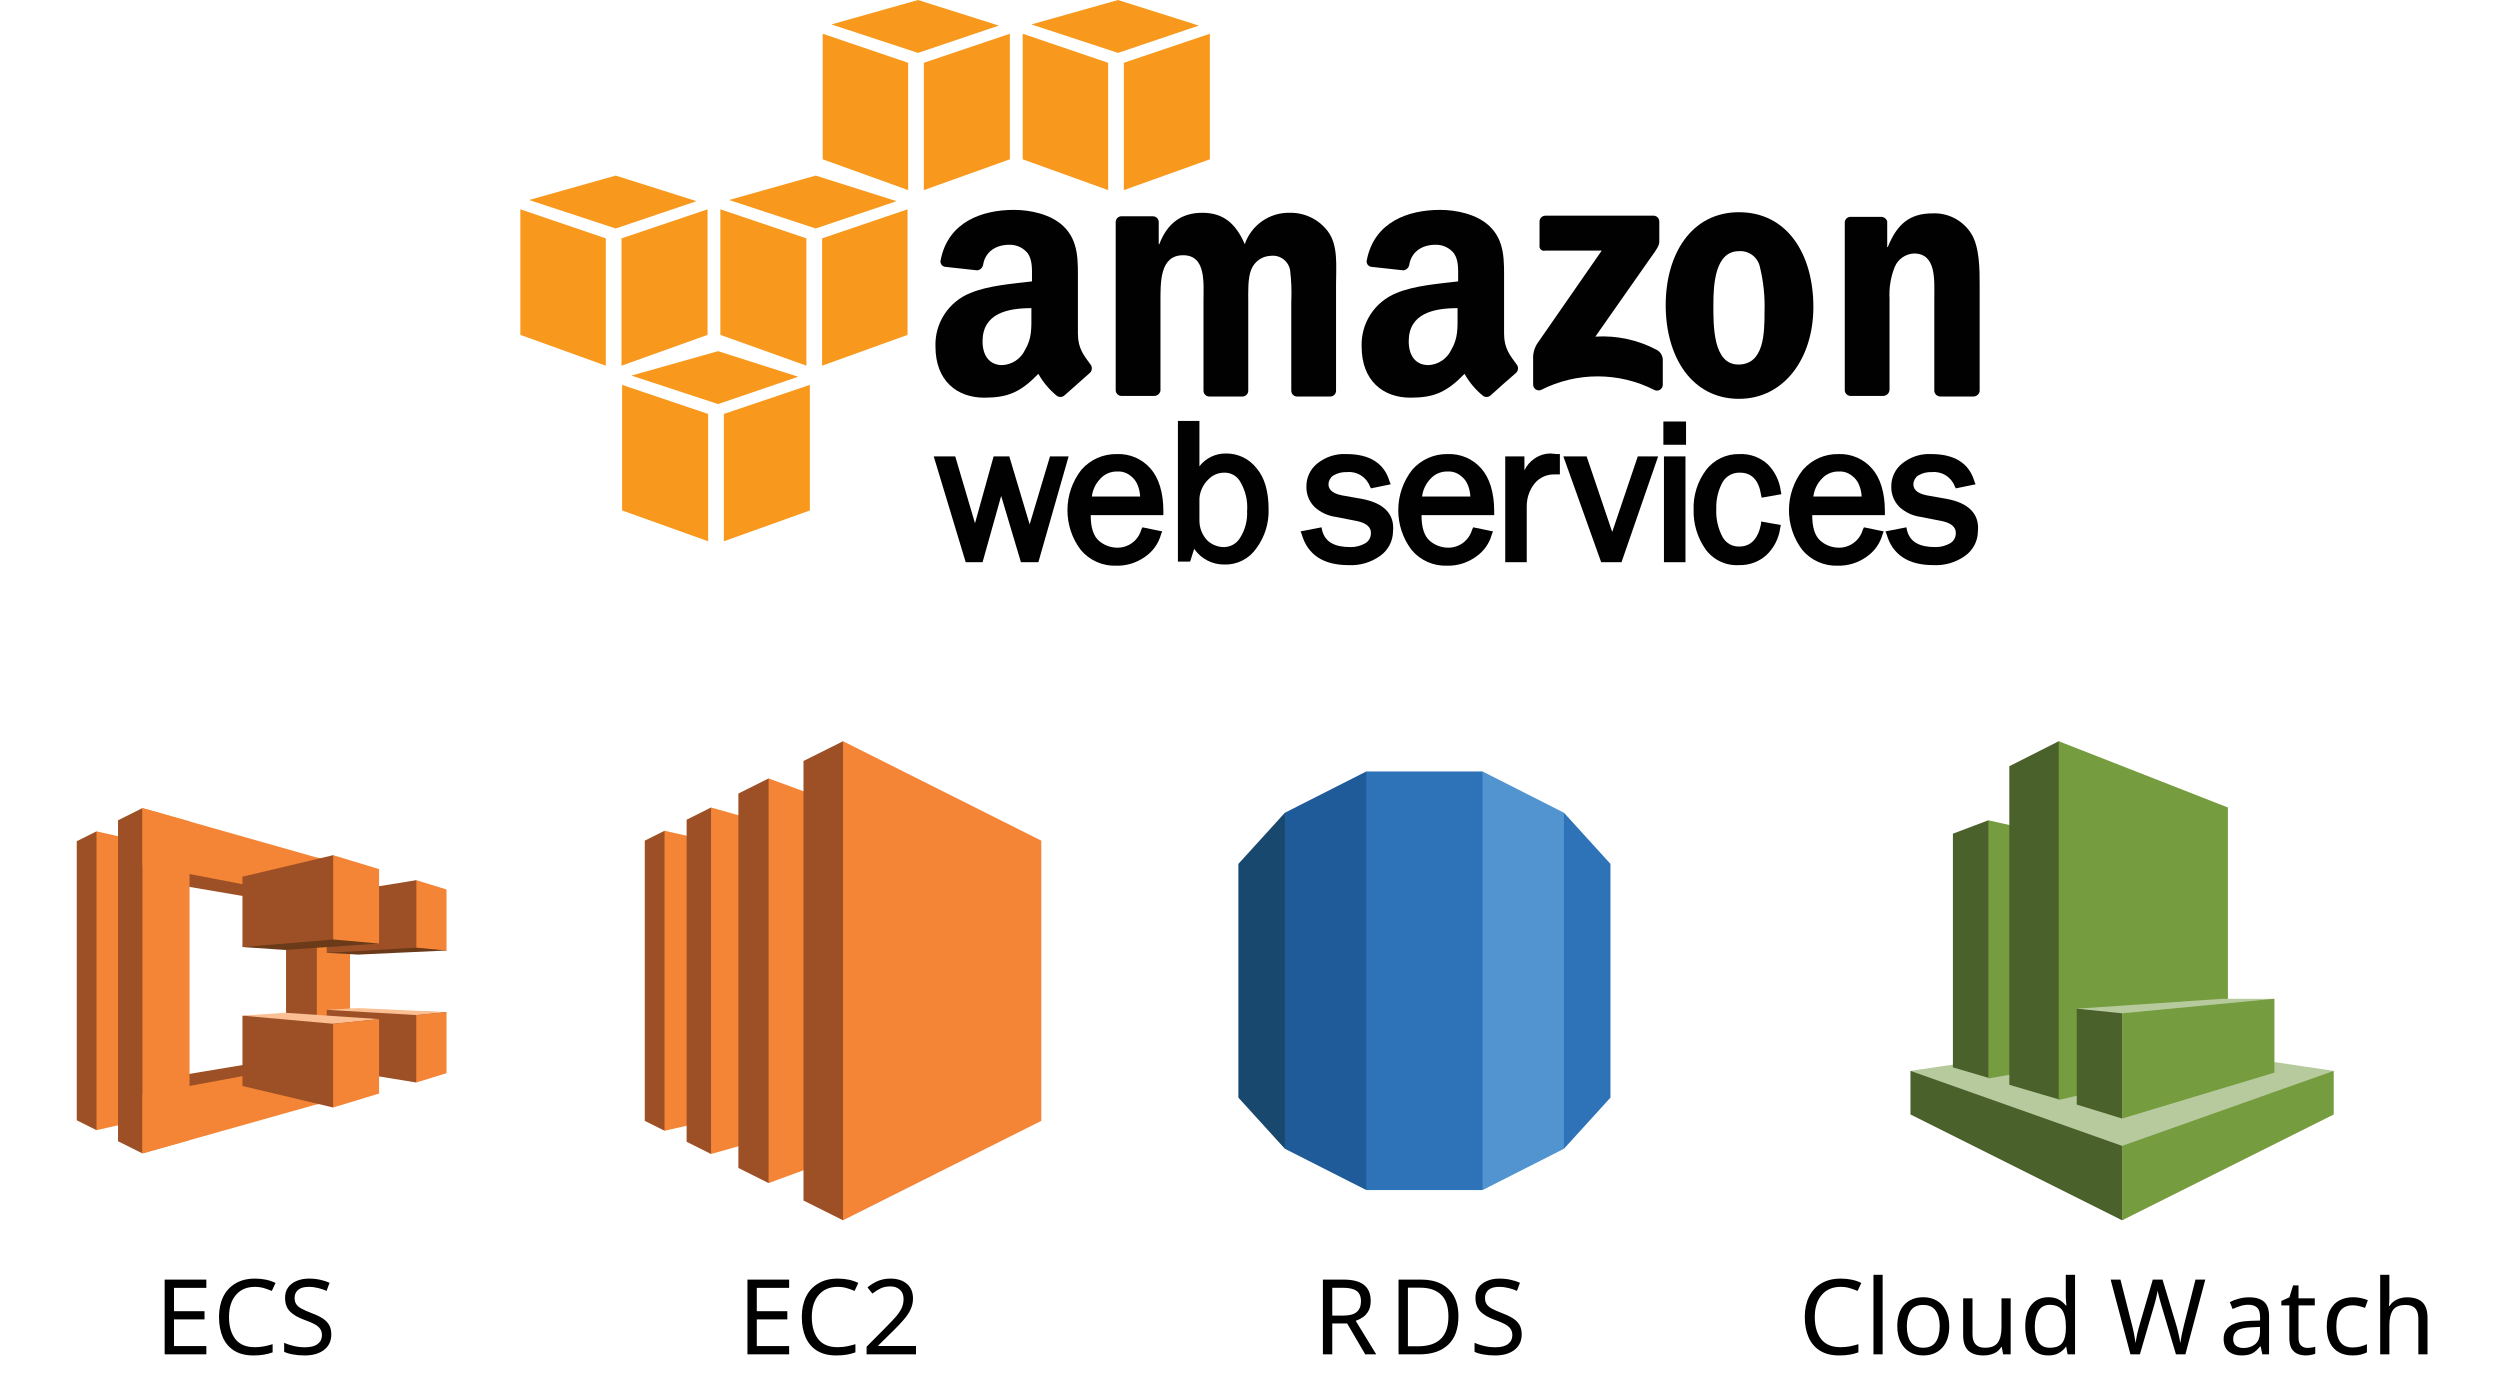
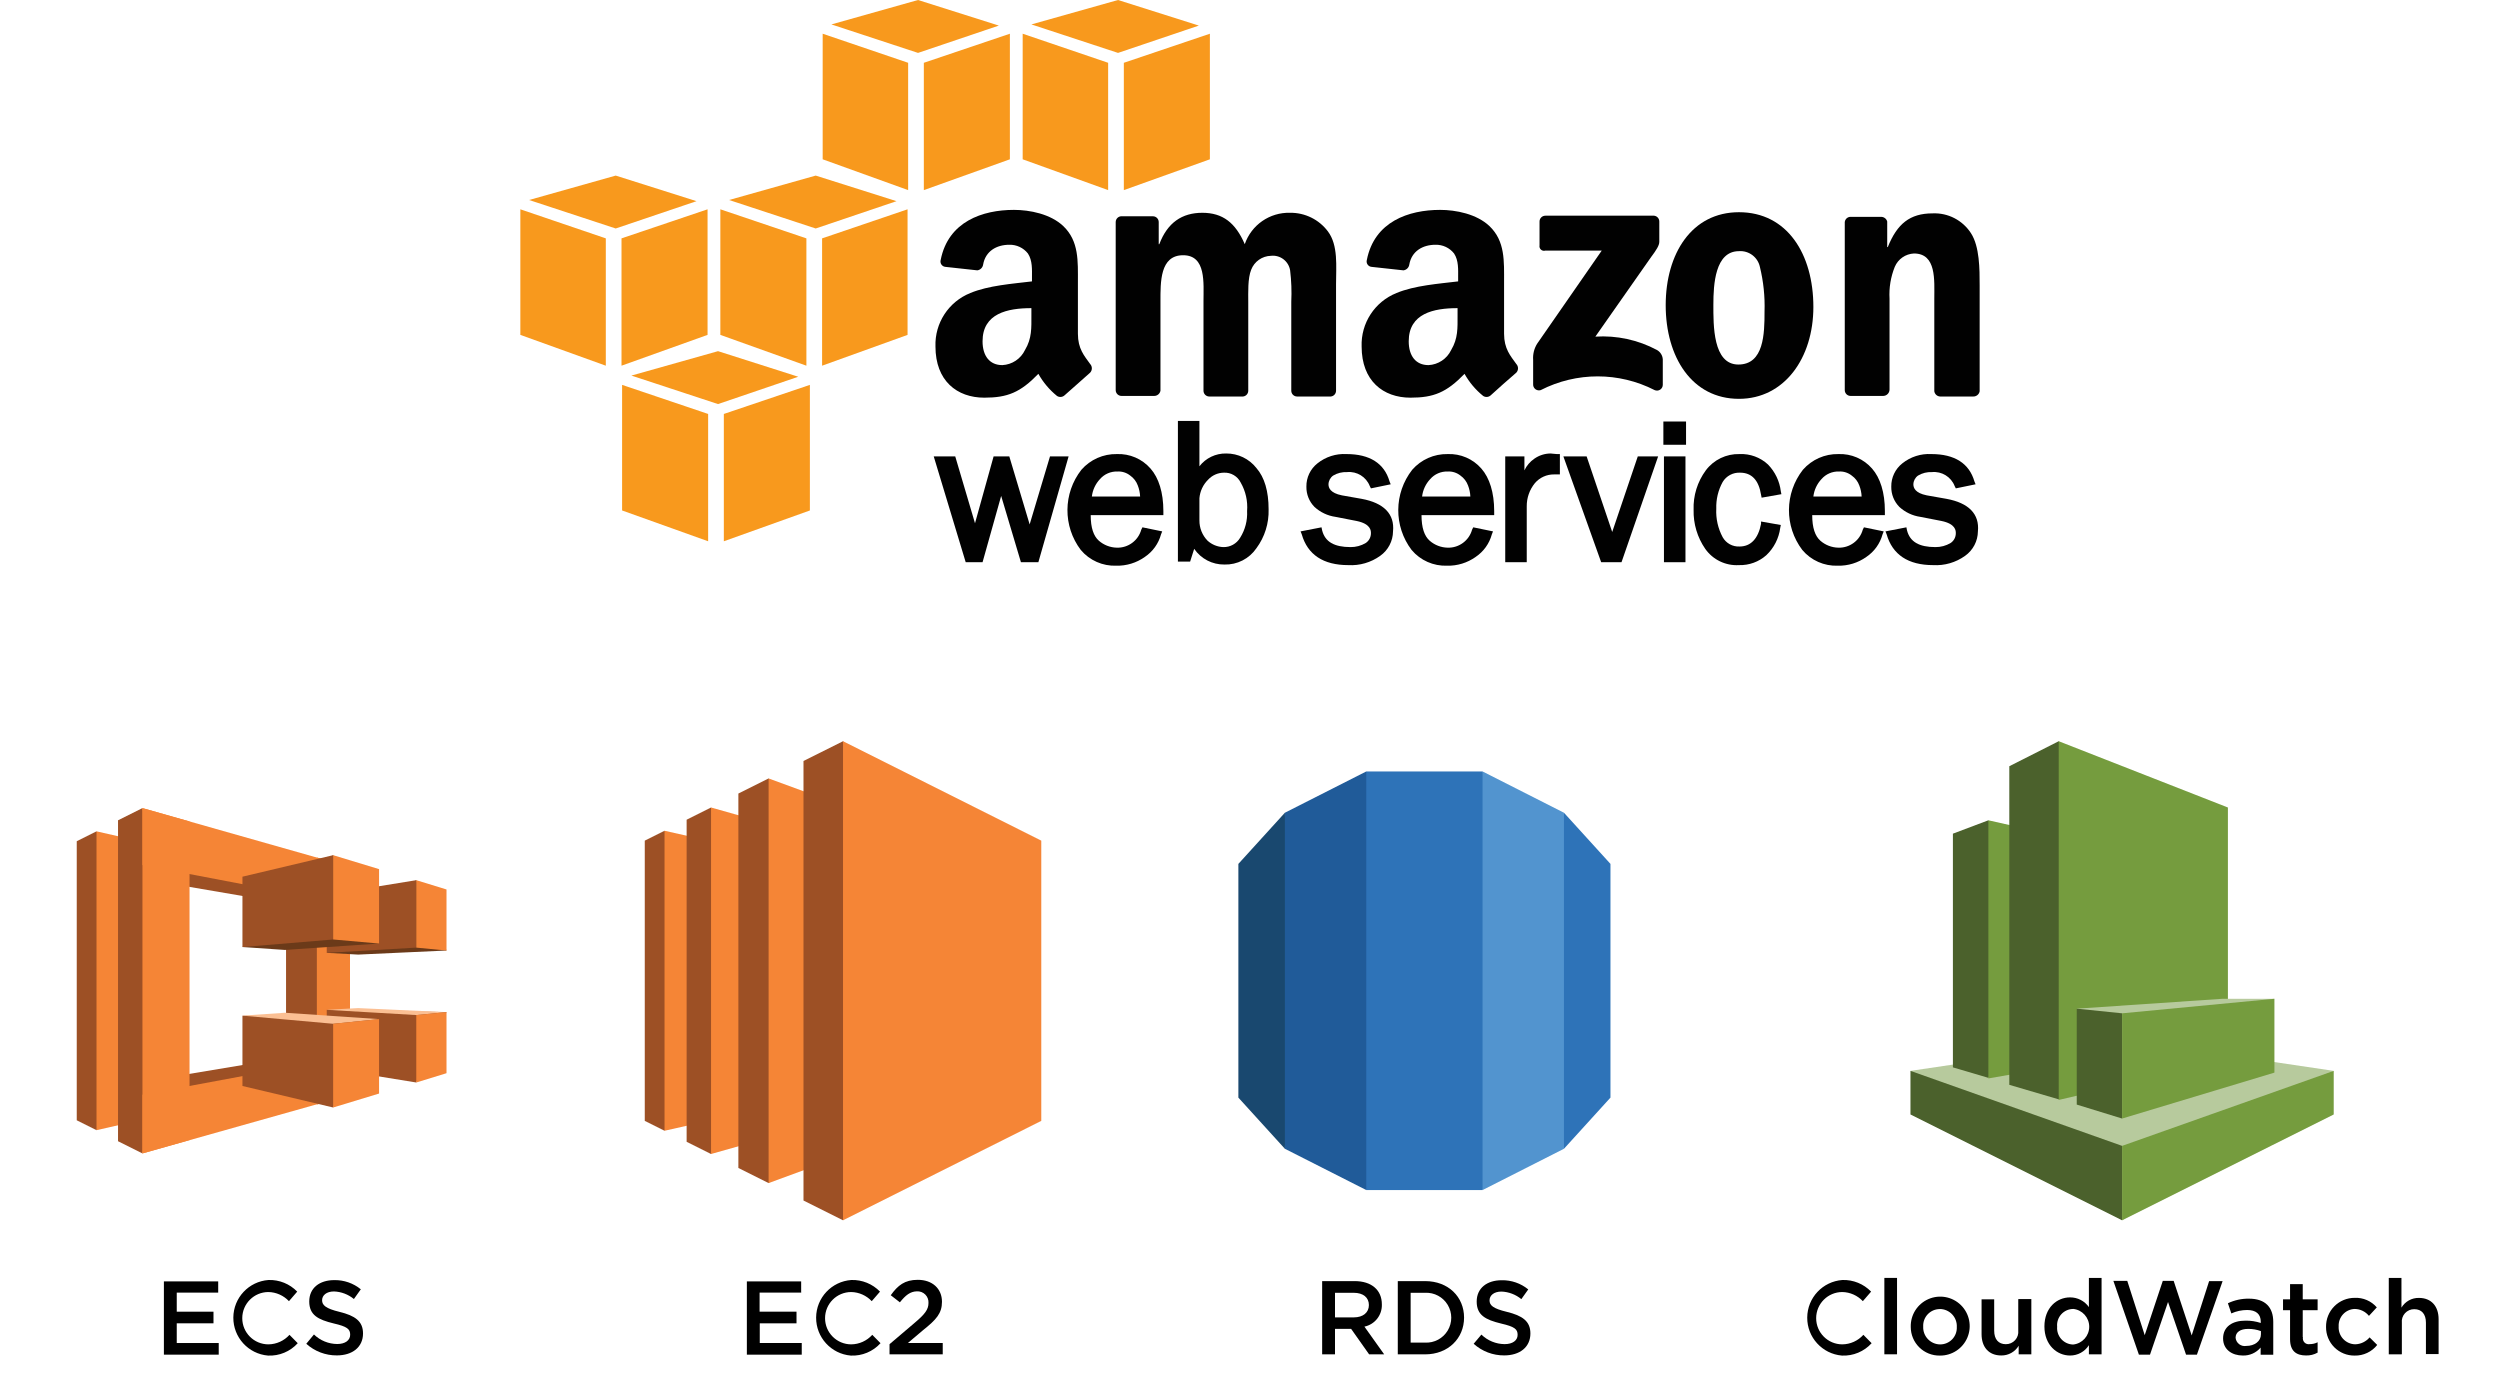
<svg xmlns="http://www.w3.org/2000/svg" id="Layer_1" data-name="Layer 1" viewBox="0 0 430 237.81">
-   <text transform="translate(26.57 232.95)" style="font-size:18px;font-family:Gotham HTF">ECS</text>
+   <path d="M37.53,222.33H30.4v3.28h6.32v2H30.4V231h7.22v2H28.19v-12.6h9.34v2Z" />
+   <path d="M46.1,233.16a6.52,6.52,0,0,1,.09-13,6.57,6.57,0,0,1,4.93,2l-1.42,1.64a5,5,0,0,0-3.53-1.57,4.5,4.5,0,0,0,0,9,4.94,4.94,0,0,0,3.62-1.64l1.42,1.44A6.5,6.5,0,0,1,46.1,233.16Z" />
+   <path d="M58.39,225.64c2.66,0.65,4.05,1.6,4.05,3.71,0,2.38-1.85,3.78-4.5,3.78a7.76,7.76,0,0,1-5.26-2L54,229.53a5.81,5.81,0,0,0,4,1.64c1.37,0,2.23-.63,2.23-1.6s-0.5-1.4-2.84-1.94c-2.68-.65-4.2-1.44-4.2-3.78s1.8-3.67,4.3-3.67a7,7,0,0,1,4.57,1.58l-1.19,1.67a5.72,5.72,0,0,0-3.42-1.3c-1.3,0-2.05.67-2.05,1.51S56,225.06,58.39,225.64Z" />
  <g id="Layer_1-2" data-name="Layer 1">
    <polygon points="16.6 142.99 13.2 144.69 13.2 192.69 16.6 194.39 30 169.69 16.6 142.99" style="fill:#9d5025" />
    <polygon points="27 151.59 32 144.49 54.5 154.49 49.2 155.39 27 151.59" style="fill:#9d5025" />
    <polygon points="23.1 186.29 28.6 193.89 54.5 182.69 49.5 181.89 23.1 186.29" style="fill:#9d5025" />
    <polygon points="24.5 192.59 16.6 194.39 16.6 142.99 24.5 144.79 24.5 192.59" style="fill:#f58536" />
    <polygon points="20.3 141.09 24.5 138.99 32.4 171.99 24.5 198.39 20.3 196.29 20.3 141.09" style="fill:#9d5025" />
    <polygon points="49.2 181.89 54.5 182.69 59.3 169.19 54.5 154.49 49.2 155.39 49.2 181.89" style="fill:#9d5025" />
    <polygon points="32.6 196.09 24.5 198.39 24.5 138.99 32.6 141.29 32.6 196.09" style="fill:#f58536" />
    <polygon points="60 181.69 24.5 188.29 24.5 198.39 60 188.39 60 181.69" style="fill:#f58536" />
    <polygon points="60.1 155.59 24.5 148.79 24.5 138.99 60.1 149.09 60.1 155.59" style="fill:#f58536" />
    <polygon points="54.5 147.49 60.2 149.09 60.2 188.39 54.5 189.99 54.5 147.49" style="fill:#f58536" />
    <polygon points="76.8 163.49 61.6 164.19 56.2 163.89 71.6 151.39 76.8 163.49" style="fill:#6b3a19" />
    <polygon points="56.2 163.89 71.6 162.99 71.6 151.39 56.2 153.89 56.2 163.89" style="fill:#9d5025" />
    <polygon points="41.7 162.89 57.3 147.09 65.2 162.29 49 163.39 41.7 162.89" style="fill:#6b3a19" />
    <polygon points="41.7 162.89 57.3 161.59 57.3 147.09 41.7 150.79 41.7 162.89" style="fill:#9d5025" />
    <polygon points="56.2 173.69 76.8 174.09 71.6 186.19 56.2 183.69 56.2 173.69" style="fill:#9d5025" />
    <polygon points="41.7 174.69 65.2 175.29 57.3 190.49 41.7 186.79 41.7 174.69" style="fill:#9d5025" />
    <polygon points="41.7 174.69 57.3 176.09 65.2 175.29 49 174.19 41.7 174.69" style="fill:#fbbf93" />
    <polygon points="76.8 174.09 61.6 173.39 56.2 173.69 71.6 174.59 76.8 174.09" style="fill:#fbbf93" />
    <polygon points="71.6 162.99 76.8 163.49 76.8 152.99 71.6 151.39 71.6 162.99" style="fill:#f58536" />
    <polygon points="65.2 162.29 57.3 161.59 57.3 147.09 65.2 149.49 65.2 162.29" style="fill:#f58536" />
    <polygon points="71.6 174.59 76.8 174.09 76.8 184.59 71.6 186.19 71.6 174.59" style="fill:#f58536" />
    <polygon points="65.2 175.29 57.3 176.09 57.3 190.49 65.2 188.09 65.2 175.29" style="fill:#f58536" />
  </g>
-   <text transform="translate(126.81 232.95)" style="font-size:18px;font-family:Gotham HTF">EC2</text>
+   <path d="M137.78,222.33h-7.13v3.28H137v2h-6.32V231h7.22v2h-9.44v-12.6h9.34v2Z" />
+   <path d="M146.34,233.16a6.52,6.52,0,0,1,.09-13,6.57,6.57,0,0,1,4.93,2l-1.42,1.64a5,5,0,0,0-3.53-1.57,4.5,4.5,0,0,0,0,9,4.94,4.94,0,0,0,3.62-1.64l1.42,1.44A6.5,6.5,0,0,1,146.34,233.16Z" />
+   <path d="M154.78,224l-1.57-1.22c1.21-1.69,2.39-2.65,4.65-2.65,2.52,0,4.16,1.53,4.16,3.78,0,2-1,3.08-3.28,4.9L156.15,231h6v1.94H153V231.2l4.34-3.69c1.73-1.46,2.36-2.27,2.36-3.4a1.89,1.89,0,0,0-2-2C156.55,222.14,155.76,222.78,154.78,224Z" />
  <g id="Layer_1-3" data-name="Layer 1">
    <polygon points="114.3 142.89 110.9 144.59 110.9 192.79 114.3 194.49 128.2 169.99 114.3 142.89" style="fill:#9d5025" />
    <polygon points="122.3 192.69 114.3 194.49 114.3 142.89 122.3 144.69 122.3 192.69" style="fill:#f58536" />
    <polygon points="118.1 140.99 122.3 138.89 142.3 170.89 122.3 198.49 118.1 196.39 118.1 140.99" style="fill:#9d5025" />
    <polygon points="132.2 195.69 122.3 198.49 122.3 138.89 132.2 141.69 132.2 195.69" style="fill:#f58536" />
    <polygon points="127 136.49 132.2 133.89 161.7 174.39 132.2 203.49 127 200.89 127 136.49" style="fill:#9d5025" />
    <polygon points="145 198.79 132.2 203.49 132.2 133.89 145 138.59 145 198.79" style="fill:#f58536" />
    <polygon points="138.2 130.89 145 127.49 176.8 170.99 145 209.89 138.2 206.49 138.2 130.89" style="fill:#9d5025" />
    <polygon points="179.1 192.79 145 209.89 145 127.49 179.1 144.59 179.1 192.79" style="fill:#f58536" />
  </g>
-   <text transform="translate(225.79 232.95)" style="font-size:18px;font-family:Gotham HTF">R<tspan x="13.01" y="0">D</tspan>
-     <tspan x="26.91" y="0">S</tspan>
-   </text>
+   <path d="M235.49,232.95l-3.1-4.39h-2.77v4.39h-2.21v-12.6H233c2.9,0,4.68,1.53,4.68,4a3.77,3.77,0,0,1-3,3.83l3.4,4.77h-2.61Zm-2.65-10.59h-3.22v4.23h3.24c1.58,0,2.59-.83,2.59-2.12S234.48,222.36,232.84,222.36Z" />
+   <path d="M245.12,232.95h-4.7v-12.6h4.7c4,0,6.7,2.72,6.7,6.28S249.08,232.95,245.12,232.95Zm0-10.59h-2.49v8.57h2.49A4.29,4.29,0,1,0,245.12,222.36Z" />
+   <path d="M259.18,225.64c2.66,0.65,4.05,1.6,4.05,3.71,0,2.38-1.85,3.78-4.5,3.78a7.76,7.76,0,0,1-5.26-2l1.33-1.58a5.81,5.81,0,0,0,4,1.64c1.37,0,2.23-.63,2.23-1.6s-0.5-1.4-2.84-1.94c-2.68-.65-4.2-1.44-4.2-3.78s1.8-3.67,4.3-3.67a7,7,0,0,1,4.57,1.58l-1.19,1.67a5.72,5.72,0,0,0-3.42-1.3c-1.3,0-2.05.67-2.05,1.51S256.76,225.06,259.18,225.64Z" />
  <g id="Layer_1-4" data-name="Layer 1">
    <polygon points="277 148.59 269 139.79 257.7 168.69 269 197.59 277 188.79 277 148.59" style="fill:#2e73b8" />
    <polygon points="255 204.69 269 197.59 269 139.79 255 132.69 238.4 168.69 255 204.69" style="fill:#5294cf" />
    <polygon points="235 204.69 255 204.69 255 132.69 235 132.69 223 168.69 235 204.69" style="fill:#2e73b8" />
    <polygon points="221 197.59 235 204.69 235 132.69 221 139.79 214.8 168.69 221 197.59" style="fill:#205b99" />
    <polygon points="213 188.79 221 197.59 221 139.79 213 148.59 213 188.79" style="fill:#19486f" />
  </g>
-   <text transform="translate(309.33 232.95)" style="font-size:18px;font-family:Gotham HTF">Cloud<tspan x="53.48" y="0" style="letter-spacing:-1px">W</tspan>
-     <tspan x="72.31" y="0">a</tspan>
-     <tspan x="82.78" y="0">t</tspan>
-     <tspan x="89.89" y="0">ch</tspan>
-   </text>
+   <path d="M316.81,233.16a6.52,6.52,0,0,1,.09-13,6.57,6.57,0,0,1,4.93,2l-1.42,1.64a5,5,0,0,0-3.53-1.57,4.5,4.5,0,0,0,0,9,4.94,4.94,0,0,0,3.62-1.64l1.42,1.44A6.5,6.5,0,0,1,316.81,233.16Z" />
+   <path d="M324.11,232.95V219.8h2.18v13.14h-2.18Z" />
+   <path d="M333.65,233.16a4.92,4.92,0,0,1-5-4.93A5.07,5.07,0,1,1,333.65,233.16Zm0-8a2.86,2.86,0,0,0-2.86,3,2.94,2.94,0,0,0,2.9,3.08,2.86,2.86,0,0,0,2.88-3A2.94,2.94,0,0,0,333.65,225.15Z" />
+   <path d="M347.21,223.44h2.18v9.51h-2.18v-1.48a3.42,3.42,0,0,1-3,1.67c-2.14,0-3.38-1.44-3.38-3.66v-6H343v5.4c0,1.48.74,2.32,2,2.32a2.12,2.12,0,0,0,2.14-2.36v-5.37Z" />
+   <path d="M359.29,232.95v-1.58a3.8,3.8,0,0,1-3.24,1.78c-2.23,0-4.41-1.78-4.41-5s2.14-5,4.41-5a3.93,3.93,0,0,1,3.24,1.67V219.8h2.18v13.14h-2.18Zm-2.72-7.81a2.79,2.79,0,0,0-2.74,3.06,2.82,2.82,0,0,0,2.74,3.06A3.08,3.08,0,0,0,356.57,225.13Z" />
+   <path d="M372,220.31h1.87l3.1,9.38,3-9.34h2.32L377.87,233H376l-3.1-9.06-3.1,9.06h-1.91l-4.39-12.69h2.39l3,9.34Z" />
+   <path d="M388.83,232.95v-1.17a3.85,3.85,0,0,1-3.08,1.37c-1.8,0-3.38-1-3.38-2.94v0c0-2.05,1.64-3.06,3.85-3.06a8,8,0,0,1,2.63.4v-0.23c0-1.31-.83-2-2.34-2a6.61,6.61,0,0,0-2.72.59l-0.59-1.75a8.14,8.14,0,0,1,3.62-.79c2.81,0,4.18,1.48,4.18,4v5.64h-2.16Zm0.05-4a6.23,6.23,0,0,0-2.18-.38c-1.37,0-2.18.56-2.18,1.53v0a1.58,1.58,0,0,0,1.84,1.4c1.44,0,2.52-.81,2.52-2v-0.59Z" />
+   <path d="M396.11,230a1,1,0,0,0,1.17,1.19,2.93,2.93,0,0,0,1.35-.32v1.78a3.81,3.81,0,0,1-2,.49c-1.6,0-2.74-.7-2.74-2.79v-5h-1.21v-1.87h1.21v-2.61h2.18v2.61h2.56v1.87h-2.56V230Z" />
+   <path d="M405,233.16a4.86,4.86,0,0,1-4.92-4.93,4.91,4.91,0,0,1,4.93-5,4.75,4.75,0,0,1,3.8,1.64l-1.35,1.46a3.2,3.2,0,0,0-2.47-1.19,2.86,2.86,0,0,0-2.74,3,2.9,2.9,0,0,0,2.85,3.08,3.35,3.35,0,0,0,2.47-1.19l1.31,1.3A4.81,4.81,0,0,1,405,233.16Z" />
+   <path d="M413.05,232.95h-2.18V219.8h2.18v5.11a3.42,3.42,0,0,1,3-1.67c2.14,0,3.39,1.44,3.39,3.66v6h-2.18v-5.4c0-1.48-.74-2.32-2-2.32a2.12,2.12,0,0,0-2.14,2.36v5.37Z" />
  <polygon points="401.4 184.19 365 178.79 328.6 184.19 365 209.89 401.4 184.19" style="fill:#b7ca9d" />
  <polygon points="335.9 183.59 342 185.39 356.5 163.29 342 141.09 335.9 143.39 335.9 183.59" style="fill:#4b612c" />
  <polygon points="363.8 181.69 342 185.49 342 141.09 363.8 145.99 363.8 181.69" style="fill:#759c3e" />
  <polygon points="354.1 189.09 345.6 186.59 345.6 131.79 354.1 127.49 379.3 159.99 354.1 189.09" style="fill:#4b612c" />
  <polygon points="383.2 182.39 354.1 189.19 354.1 127.49 383.2 138.89 383.2 182.39" style="fill:#759c3e" />
  <polygon points="365 197.09 328.6 184.19 328.6 191.69 365 209.89 365 197.09" style="fill:#4b612c" />
  <polygon points="401.4 191.69 365 209.89 365 197.09 401.4 184.19 401.4 191.69" style="fill:#759c3e" />
  <polygon points="391.2 171.79 382.3 171.79 357.2 173.49 365 192.39 391.2 171.79" style="fill:#b7ca9d" />
  <polygon points="357.2 189.99 365 192.39 365 174.29 357.2 173.49 357.2 189.99" style="fill:#4b612c" />
  <polygon points="391.2 171.79 365 174.29 365 192.39 391.2 184.49 391.2 171.79" style="fill:#759c3e" />
  <polygon points="121.8 93.1 107 87.8 107 66.2 121.8 71.2 121.8 93.1" style="fill:#f8991d" />
  <polygon points="124.5 93.1 139.3 87.8 139.3 66.2 124.5 71.2 124.5 93.1" style="fill:#f8991d" />
  <polygon points="108.6 64.6 123.5 60.4 137.3 64.8 123.5 69.5 108.6 64.6" style="fill:#f8991d" />
  <polygon points="104.2 62.9 89.5 57.6 89.5 36 104.2 41 104.2 62.9" style="fill:#f8991d" />
  <polygon points="106.9 62.9 121.7 57.6 121.7 36 106.9 41 106.9 62.9" style="fill:#f8991d" />
  <polygon points="91 34.4 105.9 30.2 119.8 34.6 105.9 39.3 91 34.4" style="fill:#f8991d" />
  <polygon points="138.7 62.9 123.9 57.6 123.9 36 138.7 41 138.7 62.9" style="fill:#f8991d" />
  <polygon points="141.4 62.9 156.1 57.6 156.1 36 141.4 41 141.4 62.9" style="fill:#f8991d" />
  <polygon points="125.4 34.4 140.3 30.2 154.2 34.6 140.3 39.3 125.4 34.4" style="fill:#f8991d" />
  <polygon points="156.2 32.7 141.5 27.4 141.5 5.8 156.2 10.8 156.2 32.7" style="fill:#f8991d" />
  <polygon points="158.9 32.7 173.7 27.4 173.7 5.8 158.9 10.8 158.9 32.7" style="fill:#f8991d" />
  <polygon points="143 4.2 157.9 0 171.8 4.4 157.9 9.1 143 4.2" style="fill:#f8991d" />
  <polygon points="190.6 32.7 175.9 27.4 175.9 5.8 190.6 10.8 190.6 32.7" style="fill:#f8991d" />
  <polygon points="193.3 32.7 208.1 27.4 208.1 5.8 193.3 10.8 193.3 32.7" style="fill:#f8991d" />
  <polygon points="177.4 4.2 192.3 0 206.2 4.4 192.3 9.1 177.4 4.2" style="fill:#f8991d" />
  <polygon points="180.6 78.5 177.1 90.2 173.6 78.5 170.9 78.5 167.7 90 164.3 78.5 160.6 78.5 166.1 96.7 169 96.7 172.2 85.3 175.6 96.7 178.6 96.7 183.8 78.5 180.6 78.5" style="fill:#010101" />
  <path d="M200.1,87.9c0-3.2-.8-5.7-2.2-7.3a7.29,7.29,0,0,0-5.8-2.5,7.9,7.9,0,0,0-6.1,2.7,11.31,11.31,0,0,0-.1,13.8,7.61,7.61,0,0,0,6.1,2.7,8.14,8.14,0,0,0,4.9-1.5,6.83,6.83,0,0,0,2.8-3.9l0.2-.5-3.4-.7-0.2.4a4.23,4.23,0,0,1-4.2,3.1A4.85,4.85,0,0,1,189,93c-0.9-.8-1.4-2.2-1.4-4.4h12.5V87.9Zm-12.3-2.5a5.26,5.26,0,0,1,1.4-3,3.8,3.8,0,0,1,3-1.3,3.23,3.23,0,0,1,2.2.7,3.56,3.56,0,0,1,1.3,1.7,5.85,5.85,0,0,1,.4,1.9h-8.3Z" style="fill:#010101" />
  <path d="M210.9,78a5.68,5.68,0,0,0-4.6,2.2V72.4h-3.7V96.6h2.1l0.7-2.2a6.19,6.19,0,0,0,5.2,2.7,6.44,6.44,0,0,0,5.5-2.8,10.71,10.71,0,0,0,2.1-6.7c0-3.1-.7-5.5-2.1-7.1A6.54,6.54,0,0,0,210.9,78Zm3.6,9.9a7.84,7.84,0,0,1-1.2,4.6,3.26,3.26,0,0,1-2.9,1.6,4.25,4.25,0,0,1-2.7-1.1,4.94,4.94,0,0,1-1.4-3.5V85.7a5.07,5.07,0,0,1,1.5-3.2,3.73,3.73,0,0,1,2.7-1.2,3.06,3.06,0,0,1,2.9,1.7A8.48,8.48,0,0,1,214.5,87.9Z" style="fill:#010101" />
  <path d="M234.2,85.8l-3.4-.6c-2-.4-2.3-1.3-2.3-1.9a1.9,1.9,0,0,1,.8-1.5,4.27,4.27,0,0,1,2.4-.6,3.8,3.8,0,0,1,3.9,2.4l0.2,0.4,3.4-.7-0.2-.5c-0.9-3.1-3.4-4.7-7.4-4.7a7.33,7.33,0,0,0-5,1.6,5,5,0,0,0-1.9,4,4.83,4.83,0,0,0,1.4,3.5,6.75,6.75,0,0,0,3.6,1.7l3.6,0.7c2.5,0.5,2.5,1.7,2.5,2.1a2,2,0,0,1-.9,1.7,5,5,0,0,1-2.6.7c-2.8,0-4.4-.9-4.9-2.9l-0.1-.5-3.6.7,0.2,0.5c1,3.5,3.7,5.3,8,5.3a8.57,8.57,0,0,0,5.5-1.6,5.22,5.22,0,0,0,2.2-4.2C239.9,88.4,238,86.5,234.2,85.8Z" style="fill:#010101" />
  <path d="M257,87.9c0-3.2-.8-5.7-2.2-7.3a7.29,7.29,0,0,0-5.8-2.5,7.9,7.9,0,0,0-6.1,2.7,11.31,11.31,0,0,0-.1,13.8,7.61,7.61,0,0,0,6.1,2.7,8.14,8.14,0,0,0,4.9-1.5,6.83,6.83,0,0,0,2.8-3.9l0.2-.5-3.4-.7-0.2.4a4.23,4.23,0,0,1-4.2,3.1,4.85,4.85,0,0,1-3.1-1.2c-0.9-.8-1.4-2.2-1.4-4.4H257V87.9Zm-12.4-2.5a5.26,5.26,0,0,1,1.4-3,3.8,3.8,0,0,1,3-1.3,3.23,3.23,0,0,1,2.2.7,3.56,3.56,0,0,1,1.3,1.7,5.85,5.85,0,0,1,.4,1.9h-8.3Z" style="fill:#010101" />
  <path d="M266.7,78a4.9,4.9,0,0,0-2.8.9,5,5,0,0,0-1.7,2V78.5h-3.3V96.7h3.7V87.1a6.23,6.23,0,0,1,1.4-4,4.27,4.27,0,0,1,3.3-1.5h1V78.1h-0.5C267.4,78.1,267,78,266.7,78Z" style="fill:#010101" />
  <polygon points="277.3 91.5 272.9 78.5 268.9 78.5 275.4 96.7 278.9 96.7 285.2 78.5 281.7 78.5 277.3 91.5" style="fill:#010101" />
  <rect x="286.1" y="72.5" width="3.9" height="4" style="fill:#010101" />
  <rect x="286.2" y="78.5" width="3.7" height="18.2" style="fill:#010101" />
  <path d="M302.9,90.1c-0.5,2.6-1.8,3.9-3.7,3.9a3.15,3.15,0,0,1-2.9-1.6,9.35,9.35,0,0,1-1.1-4.9,8.94,8.94,0,0,1,1.1-4.6,3.31,3.31,0,0,1,3-1.6c2,0,3.2,1.3,3.6,3.8l0.1,0.5,3.4-.6-0.1-.5a8,8,0,0,0-2.2-4.6,6.73,6.73,0,0,0-4.9-1.8,7,7,0,0,0-5.8,2.8,10.81,10.81,0,0,0-2.1,6.8,11.31,11.31,0,0,0,2,6.7,6.61,6.61,0,0,0,5.8,2.8,6.77,6.77,0,0,0,4.7-1.7,7.87,7.87,0,0,0,2.4-4.7l0.1-.5-3.4-.6v0.4Z" style="fill:#010101" />
  <path d="M324.2,87.9c0-3.2-.8-5.7-2.2-7.3a7.29,7.29,0,0,0-5.8-2.5,7.9,7.9,0,0,0-6.1,2.7,11.31,11.31,0,0,0-.1,13.8,7.61,7.61,0,0,0,6.1,2.7,8.14,8.14,0,0,0,4.9-1.5,6.83,6.83,0,0,0,2.8-3.9l0.2-.5-3.4-.7-0.2.4a4.23,4.23,0,0,1-4.2,3.1,4.85,4.85,0,0,1-3.1-1.2c-0.9-.8-1.4-2.2-1.4-4.4h12.5V87.9Zm-12.3-2.5a5.26,5.26,0,0,1,1.4-3,3.8,3.8,0,0,1,3-1.3,3.23,3.23,0,0,1,2.2.7,3.56,3.56,0,0,1,1.3,1.7,5.85,5.85,0,0,1,.4,1.9h-8.3Z" style="fill:#010101" />
  <path d="M334.8,85.8l-3.4-.6c-2-.4-2.3-1.3-2.3-1.9a1.9,1.9,0,0,1,.8-1.5,4.27,4.27,0,0,1,2.4-.6,3.8,3.8,0,0,1,3.9,2.4l0.2,0.4,3.4-.7-0.2-.5c-0.9-3.1-3.4-4.7-7.4-4.7a7.33,7.33,0,0,0-5,1.6,5,5,0,0,0-1.9,4,4.83,4.83,0,0,0,1.4,3.5,6.75,6.75,0,0,0,3.6,1.7l3.6,0.7c2.5,0.5,2.5,1.7,2.5,2.1a2,2,0,0,1-.9,1.7,5,5,0,0,1-2.6.7c-2.8,0-4.4-.9-4.9-2.9l-0.1-.5-3.6.7,0.2,0.5c1,3.5,3.7,5.3,8,5.3a8.57,8.57,0,0,0,5.5-1.6,5.22,5.22,0,0,0,2.2-4.2C340.5,88.4,338.6,86.5,334.8,85.8Z" style="fill:#010101" />
  <path d="M264.8,42.2V38.1a1,1,0,0,1,1-1h18.5a1,1,0,0,1,1.1,1v3.5c0,0.6-.5,1.4-1.4,2.6l-9.6,13.7A19.81,19.81,0,0,1,285,60.2a2,2,0,0,1,1,1.6v4.4a1,1,0,0,1-1.4.9,21.5,21.5,0,0,0-19.6,0,1,1,0,0,1-1.3-1V61.9a4.63,4.63,0,0,1,.7-2.8l11.1-16h-9.7A0.78,0.78,0,0,1,264.8,42.2Z" style="fill:#010101" />
  <path d="M198.5,68.1h-5.6a1,1,0,0,1-1-1V38.2a1,1,0,0,1,1.1-1h5.3a1,1,0,0,1,1,1V42h0.1c1.4-3.7,3.9-5.4,7.4-5.4s5.7,1.7,7.3,5.4a8,8,0,0,1,7.8-5.4,8,8,0,0,1,6.5,3.2c1.8,2.4,1.4,6,1.4,9.1V67.2a1,1,0,0,1-1.1,1h-5.6a1,1,0,0,1-1-1V51.9a32.12,32.12,0,0,0-.2-5.4,3,3,0,0,0-3.3-2.5,3.73,3.73,0,0,0-3.4,2.4c-0.6,1.5-.5,3.9-0.5,5.5V67.2a1,1,0,0,1-1.1,1H208a1,1,0,0,1-1-1V51.9c0-3.2.5-8-3.5-8s-3.9,4.6-3.9,8V67.2A1.1,1.1,0,0,1,198.5,68.1Z" style="fill:#010101" />
  <path d="M299.1,36.5c8.3,0,12.8,7.2,12.8,16.3,0,8.8-5,15.8-12.8,15.8-8.1,0-12.6-7.2-12.6-16.1S291,36.5,299.1,36.5Zm0,6.7c-4.1,0-4.4,5.7-4.4,9.2s-0.1,10.3,4.3,10.3,4.5-5.3,4.5-9.1a28.41,28.41,0,0,0-.8-7.7A3.43,3.43,0,0,0,299.1,43.2Z" style="fill:#010101" />
  <path d="M323.9,68.1h-5.6a1,1,0,0,1-1-1V38.2a1,1,0,0,1,1.1-.9h5.2a1.08,1.08,0,0,1,1,.8v4.4h0.1c1.6-4,3.8-5.8,7.7-5.8a7.46,7.46,0,0,1,6.6,3.4c1.5,2.3,1.5,6.2,1.5,9V67.3a1.09,1.09,0,0,1-1.1.9h-5.7a1.06,1.06,0,0,1-1-.9V51.4c0-3.2.4-7.8-3.5-7.8a3.77,3.77,0,0,0-3.3,2.3,12.75,12.75,0,0,0-.9,5.5V67A1.11,1.11,0,0,1,323.9,68.1Z" style="fill:#010101" />
  <path d="M260.8,62.6c-1-1.4-2.1-2.6-2.1-5.2V48.6c0-3.7.2-7.1-2.5-9.7-2.2-2.1-5.8-2.8-8.5-2.8-5.4,0-11.3,2-12.6,8.6a0.93,0.93,0,0,0,.8,1.2l5.5,0.6a1.17,1.17,0,0,0,1-1c0.4-2.3,2.3-3.4,4.5-3.4a3.93,3.93,0,0,1,3.2,1.5c0.8,1.2.7,2.8,0.7,4.1v0.7c-3.3.4-7.5,0.7-10.6,2a9.55,9.55,0,0,0-6,9.2c0,5.9,3.7,8.8,8.4,8.8,4,0,6.2-.9,9.3-4.1a13.17,13.17,0,0,0,3.2,3.8,1.06,1.06,0,0,0,1.3-.1c1.1-1,3.1-2.8,4.4-3.9A1.09,1.09,0,0,0,260.8,62.6Zm-11.2-2.4a4.57,4.57,0,0,1-3.9,2.6c-2.2,0-3.4-1.6-3.4-4.1,0-4.8,4.3-5.7,8.4-5.7v1.2C250.7,56.4,250.8,58.2,249.6,60.2Z" style="fill:#010101" />
  <path d="M187.5,62.6c-1-1.4-2.1-2.6-2.1-5.2V48.6c0-3.7.2-7.1-2.5-9.7-2.2-2.1-5.8-2.8-8.5-2.8-5.4,0-11.3,2-12.6,8.6a0.93,0.93,0,0,0,.8,1.2l5.5,0.6a1.17,1.17,0,0,0,1-1c0.4-2.3,2.3-3.4,4.5-3.4a3.93,3.93,0,0,1,3.2,1.5c0.8,1.2.7,2.8,0.7,4.1v0.7c-3.3.4-7.5,0.7-10.6,2a9.55,9.55,0,0,0-6,9.2c0,5.9,3.7,8.8,8.4,8.8,4,0,6.2-.9,9.3-4.1a13.17,13.17,0,0,0,3.2,3.8,1.06,1.06,0,0,0,1.3-.1c1.1-1,3.2-2.8,4.4-3.9A1.09,1.09,0,0,0,187.5,62.6Zm-11.2-2.4a4.57,4.57,0,0,1-3.9,2.6c-2.2,0-3.4-1.6-3.4-4.1,0-4.8,4.3-5.7,8.4-5.7v1.2C177.4,56.4,177.5,58.2,176.3,60.2Z" style="fill:#010101" />
</svg>
